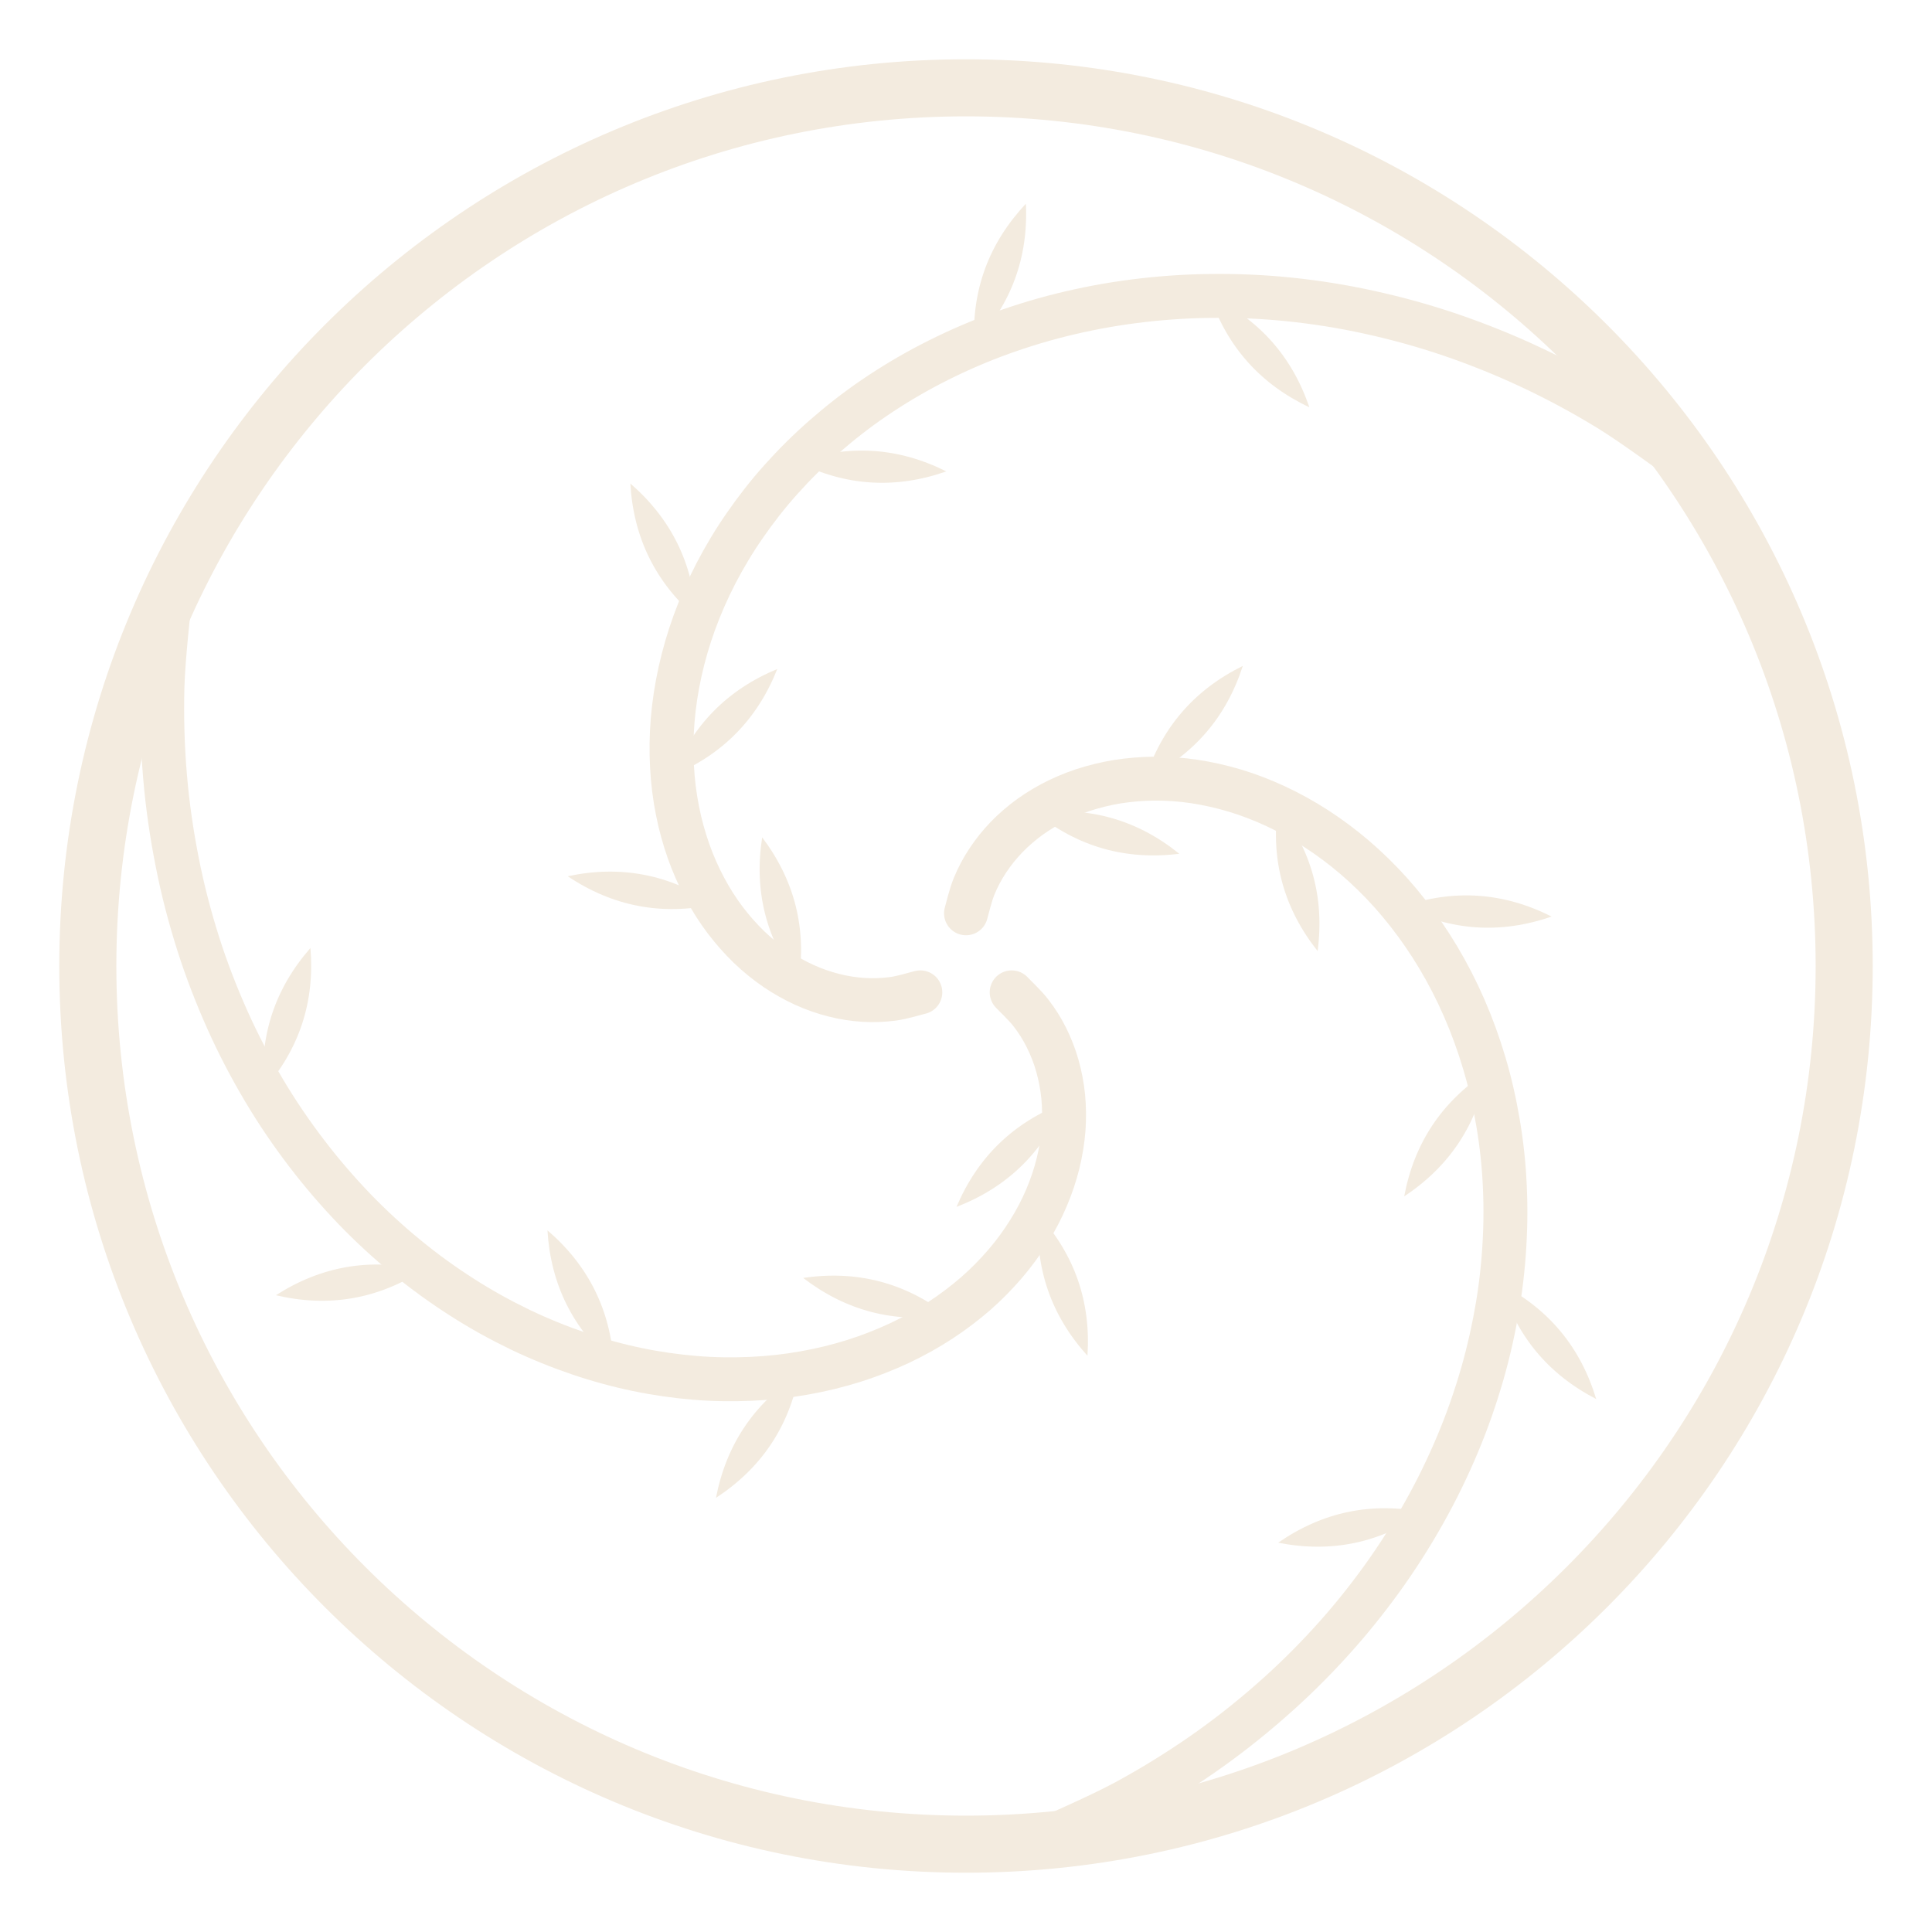
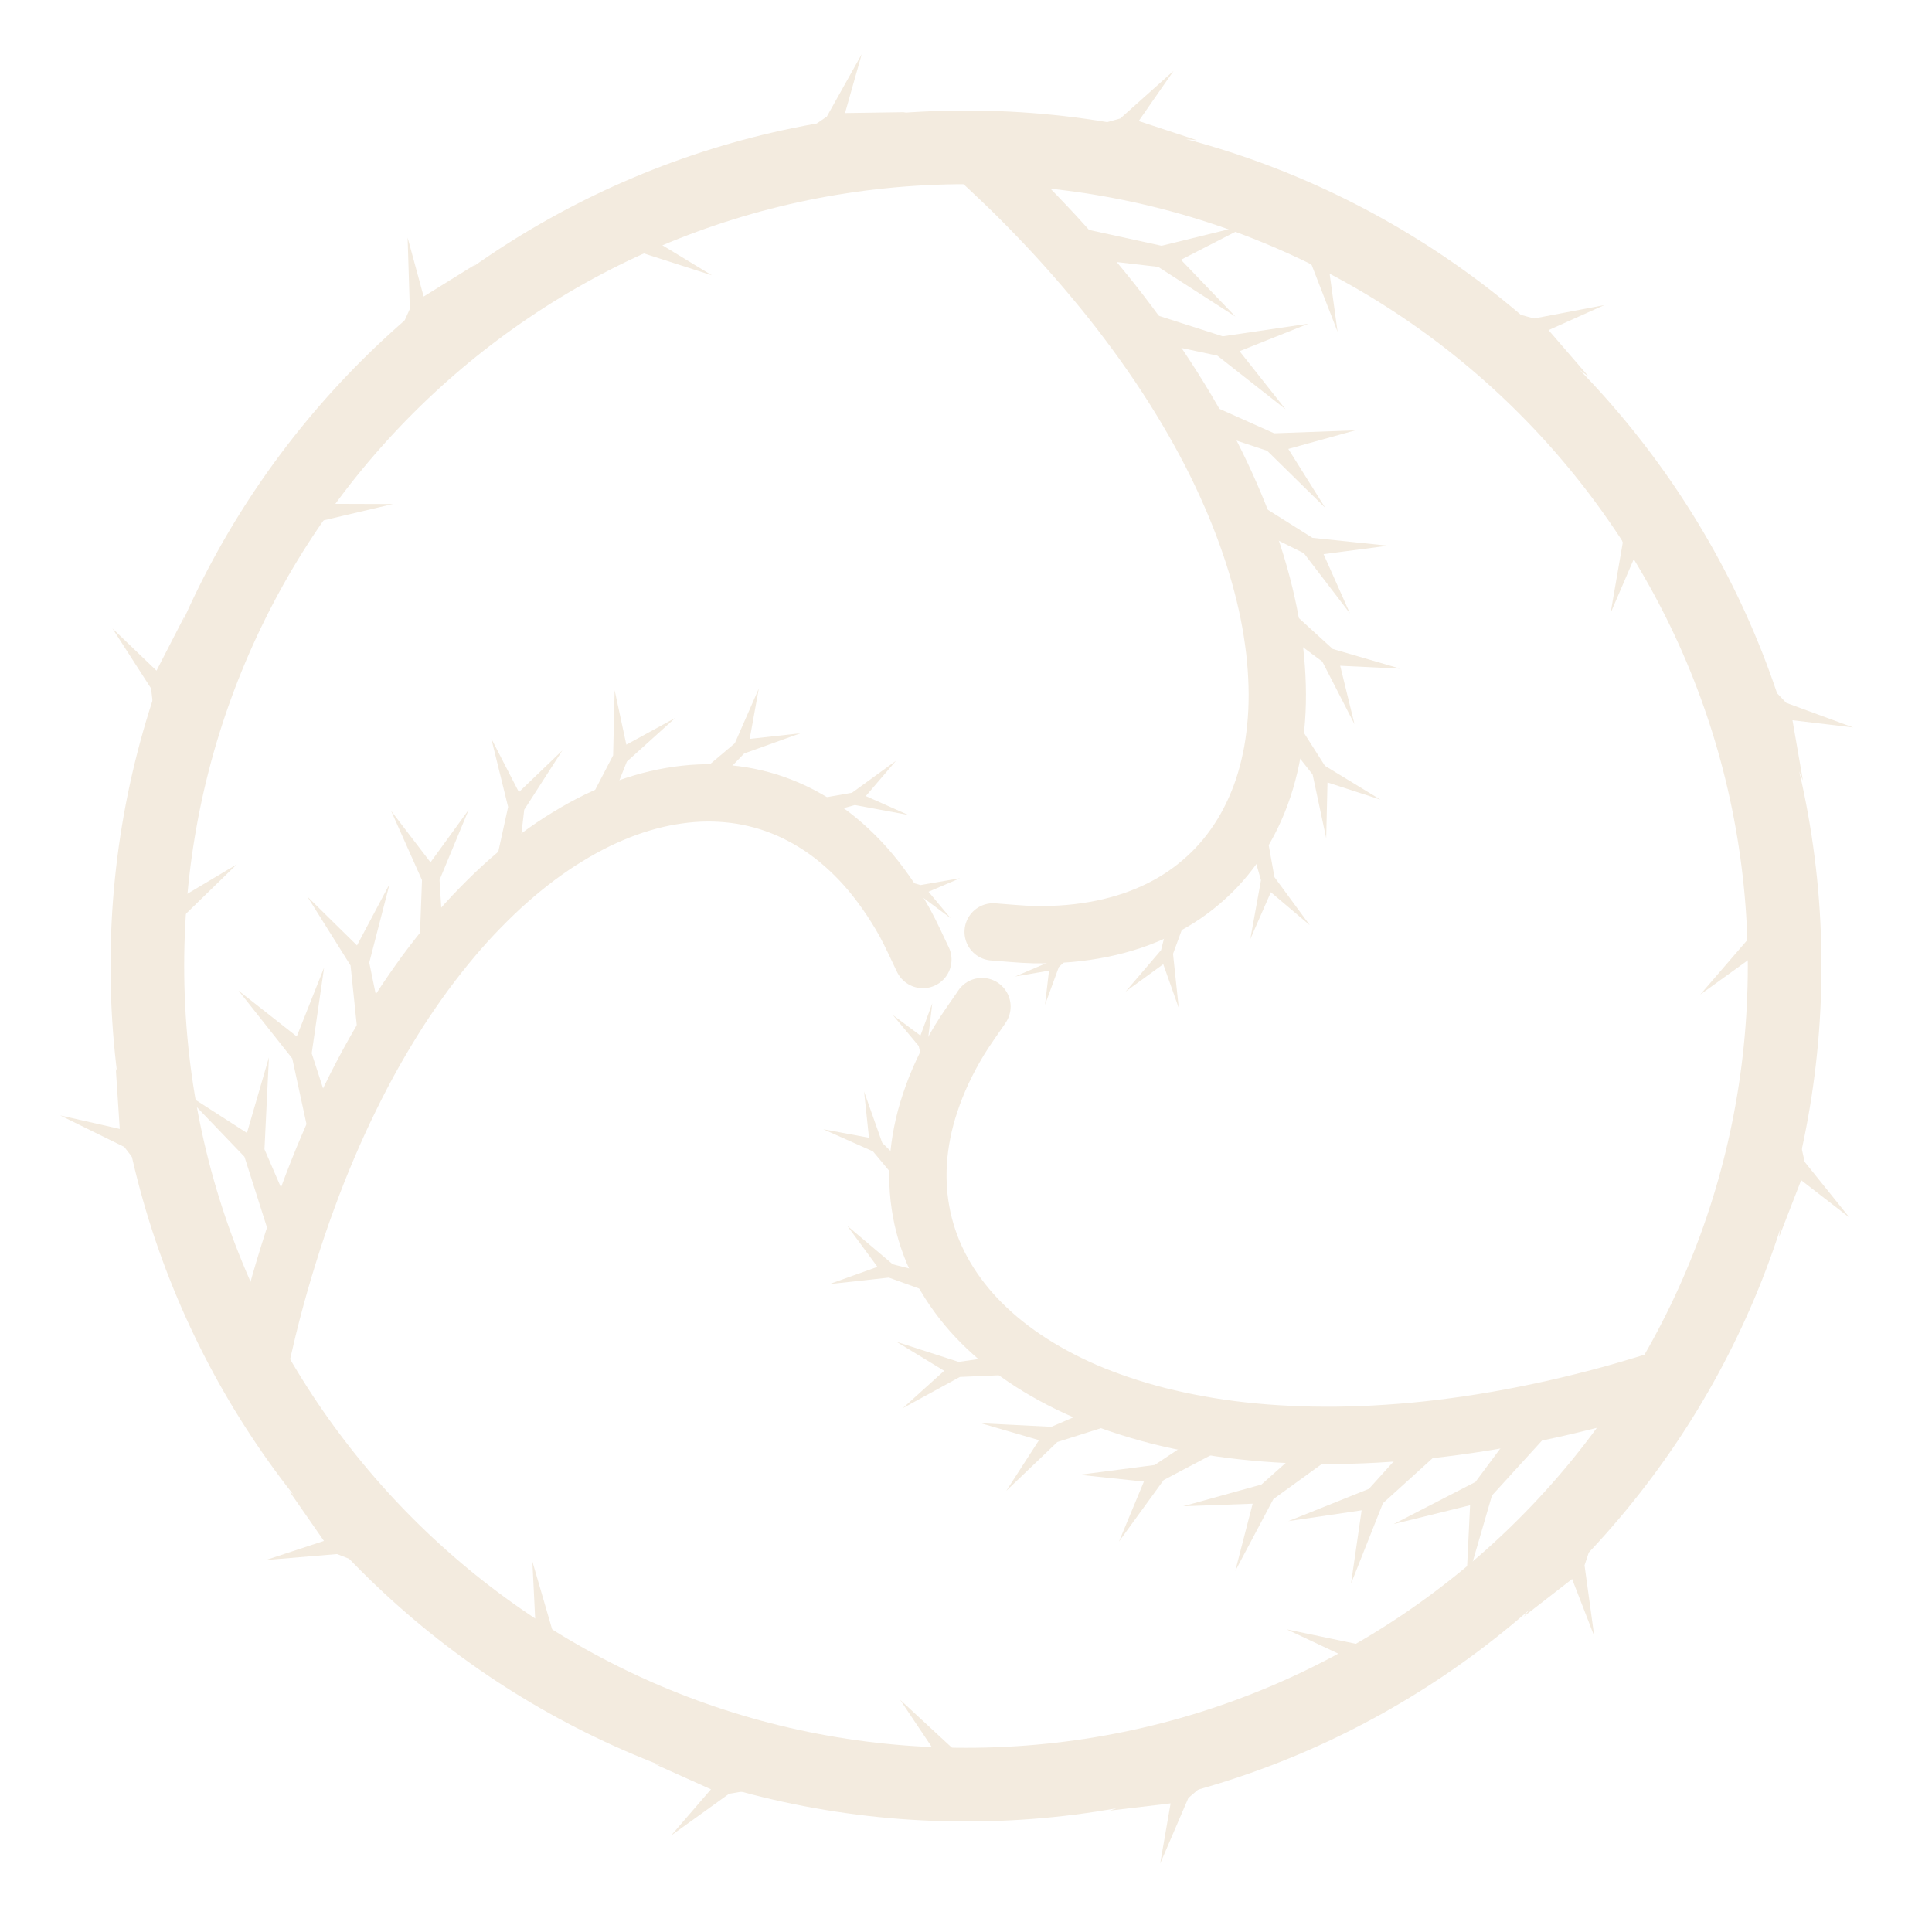
- <svg xmlns="http://www.w3.org/2000/svg" viewBox="-110 -110 220 220" width="220" height="220" role="img" aria-label="Tumbleweeds Volleyball Club">
-   <circle r="100.0" fill="none" stroke="#F3EBDF" stroke-width="6.5" />
-   <path d="M0.00 -6.00C0.15 -6.51 0.51 -8.08 0.93 -9.09C1.34 -10.09 1.86 -11.08 2.48 -12.01C3.10 -12.95 3.82 -13.85 4.63 -14.69C5.44 -15.52 6.35 -16.31 7.34 -17.02C8.33 -17.72 9.41 -18.37 10.56 -18.92C11.71 -19.47 12.94 -19.95 14.22 -20.31C15.51 -20.68 16.87 -20.97 18.26 -21.13C19.66 -21.30 21.12 -21.37 22.60 -21.32C24.08 -21.27 25.60 -21.11 27.13 -20.82C28.66 -20.53 30.23 -20.13 31.78 -19.60C33.32 -19.07 34.89 -18.41 36.42 -17.63C37.96 -16.85 39.49 -15.94 40.97 -14.91C42.45 -13.88 43.92 -12.72 45.31 -11.44C46.71 -10.16 48.07 -8.75 49.34 -7.23C50.61 -5.71 51.83 -4.06 52.95 -2.31C54.07 -0.56 55.11 1.30 56.04 3.26C56.97 5.22 57.80 7.29 58.51 9.44C59.22 11.59 59.82 13.84 60.27 16.15C60.73 18.46 61.07 20.86 61.25 23.31C61.43 25.75 61.48 28.27 61.36 30.82C61.25 33.36 60.99 35.97 60.56 38.58C60.12 41.19 59.54 43.84 58.78 46.48C58.02 49.11 57.10 51.77 56.00 54.39C54.90 57.01 53.63 59.64 52.19 62.20C50.75 64.77 49.14 67.31 47.36 69.78C45.58 72.24 43.63 74.67 41.51 76.99C39.40 79.31 37.11 81.57 34.67 83.70C32.23 85.84 29.63 87.89 26.88 89.80C24.14 91.70 21.23 93.50 18.21 95.14C15.18 96.78 10.30 98.87 8.72 99.62" fill="none" stroke="#F3EBDF" stroke-width="5.0" stroke-linecap="round" />
-   <path d="M7.95 -17.43Q15.13 -11.64 24.29 -12.78Q17.11 -18.57 7.95 -17.43ZM20.40 -21.31Q28.68 -25.38 31.52 -34.17Q23.24 -30.09 20.40 -21.31ZM35.50 -18.09Q34.30 -8.93 40.04 -1.70Q41.24 -10.86 35.50 -18.09ZM49.72 -6.77Q57.96 -2.61 66.68 -5.63Q58.44 -9.79 49.72 -6.77ZM59.31 12.07Q51.60 17.15 49.90 26.23Q57.60 21.14 59.31 12.07ZM60.90 36.23Q63.56 45.07 71.76 49.31Q69.10 40.47 60.90 36.23ZM52.19 62.20Q43.14 60.41 35.55 65.67Q44.61 67.46 52.19 62.20Z" fill="#F3EBDF" />
-   <path d="M5.20 3.00C5.56 3.39 6.74 4.49 7.40 5.35C8.07 6.21 8.66 7.15 9.16 8.15C9.66 9.16 10.09 10.24 10.40 11.35C10.72 12.47 10.95 13.66 11.07 14.87C11.18 16.07 11.20 17.34 11.11 18.60C11.01 19.87 10.80 21.18 10.48 22.48C10.16 23.77 9.72 25.09 9.17 26.38C8.62 27.68 7.95 28.98 7.16 30.23C6.38 31.48 5.48 32.73 4.46 33.91C3.45 35.09 2.32 36.24 1.09 37.32C-0.15 38.39 -1.50 39.42 -2.94 40.36C-4.38 41.30 -5.94 42.17 -7.57 42.94C-9.21 43.70 -10.94 44.39 -12.75 44.96C-14.56 45.53 -16.46 46.00 -18.41 46.34C-20.36 46.69 -22.40 46.92 -24.47 47.01C-26.55 47.10 -28.69 47.08 -30.85 46.90C-33.01 46.72 -35.22 46.41 -37.43 45.95C-39.64 45.49 -41.89 44.88 -44.12 44.12C-46.35 43.36 -48.60 42.45 -50.81 41.39C-53.02 40.32 -55.22 39.11 -57.37 37.73C-59.52 36.36 -61.64 34.83 -63.69 33.15C-65.73 31.48 -67.74 29.64 -69.64 27.67C-71.54 25.69 -73.38 23.56 -75.10 21.30C-76.83 19.04 -78.47 16.63 -79.97 14.10C-81.47 11.57 -82.87 8.90 -84.11 6.13C-85.35 3.35 -86.48 0.45 -87.43 -2.54C-88.38 -5.54 -89.20 -8.65 -89.82 -11.83C-90.45 -15.00 -90.93 -18.29 -91.21 -21.62C-91.49 -24.95 -91.59 -28.36 -91.50 -31.80C-91.40 -35.24 -90.78 -40.52 -90.63 -42.26" fill="none" stroke="#F3EBDF" stroke-width="5.0" stroke-linecap="round" />
-   <path d="M11.13 15.60Q2.52 18.93 -1.08 27.43Q7.53 24.10 11.13 15.60ZM8.25 28.32Q7.64 37.53 13.83 44.38Q14.44 35.17 8.25 28.32ZM-2.09 39.79Q-9.41 34.17 -18.54 35.52Q-11.22 41.14 -2.09 39.79ZM-19.00 46.44Q-26.72 51.50 -28.47 60.56Q-20.74 55.51 -19.00 46.44ZM-40.10 45.33Q-40.66 36.11 -47.66 30.10Q-47.11 39.31 -40.10 45.33ZM-61.83 34.62Q-70.81 32.51 -78.58 37.49Q-69.60 39.61 -61.83 34.62ZM-79.97 14.10Q-73.89 7.15 -74.65 -2.05Q-80.73 4.90 -79.97 14.10Z" fill="#F3EBDF" />
-   <path d="M-5.20 3.00C-5.72 3.12 -7.26 3.60 -8.33 3.74C-9.41 3.88 -10.53 3.93 -11.64 3.86C-12.76 3.79 -13.91 3.62 -15.03 3.33C-16.16 3.05 -17.30 2.65 -18.41 2.15C-19.51 1.65 -20.61 1.03 -21.66 0.32C-22.71 -0.40 -23.74 -1.23 -24.71 -2.16C-25.67 -3.09 -26.59 -4.13 -27.44 -5.25C-28.28 -6.37 -29.07 -7.60 -29.76 -8.91C-30.46 -10.22 -31.08 -11.62 -31.60 -13.09C-32.11 -14.56 -32.55 -16.11 -32.86 -17.72C-33.18 -19.32 -33.39 -21.01 -33.48 -22.73C-33.57 -24.44 -33.55 -26.23 -33.40 -28.03C-33.25 -29.82 -32.97 -31.67 -32.56 -33.52C-32.15 -35.37 -31.61 -37.25 -30.93 -39.12C-30.25 -40.98 -29.43 -42.86 -28.48 -44.70C-27.52 -46.54 -26.43 -48.38 -25.19 -50.16C-23.96 -51.94 -22.59 -53.71 -21.08 -55.39C-19.57 -57.08 -17.92 -58.72 -16.15 -60.27C-14.38 -61.82 -12.47 -63.32 -10.44 -64.70C-8.41 -66.08 -6.25 -67.38 -3.99 -68.55C-1.73 -69.72 0.66 -70.80 3.13 -71.73C5.61 -72.66 8.20 -73.48 10.86 -74.14C13.52 -74.80 16.29 -75.33 19.11 -75.69C21.92 -76.05 24.83 -76.27 27.77 -76.30C30.71 -76.34 33.72 -76.22 36.75 -75.91C39.77 -75.60 42.85 -75.12 45.92 -74.44C48.99 -73.77 52.09 -72.92 55.15 -71.88C58.22 -70.83 61.30 -69.60 64.32 -68.18C67.35 -66.76 70.36 -65.14 73.29 -63.34C76.22 -61.53 80.48 -58.35 81.92 -57.36" fill="none" stroke="#F3EBDF" stroke-width="5.0" stroke-linecap="round" />
-   <path d="M-19.07 1.84Q-17.65 -7.28 -23.21 -14.65Q-24.63 -5.53 -19.07 1.84ZM-28.65 -7.01Q-36.32 -12.15 -45.35 -10.22Q-37.68 -5.08 -28.65 -7.01ZM-33.41 -21.70Q-24.89 -25.24 -21.49 -33.82Q-30.02 -30.28 -33.41 -21.70ZM-30.72 -39.68Q-31.24 -48.89 -38.22 -54.94Q-37.70 -45.72 -30.72 -39.68ZM-19.20 -57.39Q-10.95 -53.27 -2.24 -56.32Q-10.49 -60.45 -19.20 -57.39ZM0.93 -70.85Q7.25 -77.58 6.82 -86.80Q0.50 -80.07 0.93 -70.85ZM27.77 -76.30Q30.75 -67.57 39.10 -63.62Q36.12 -72.36 27.77 -76.30Z" fill="#F3EBDF" />
+ <svg xmlns="http://www.w3.org/2000/svg" viewBox="-118.0 -118.0 236.0 236.0" width="236.0" height="236.0" role="img" aria-label="Tumbleweeds Volleyball Club">
+   <circle r="100.0" fill="none" stroke="#F3EBDF" stroke-width="9.0" />
+   <path d="M0.00 -100.00C0.95 -99.11 3.88 -96.42 5.70 -94.63C7.52 -92.84 9.25 -91.04 10.91 -89.25C12.56 -87.45 14.14 -85.65 15.63 -83.86C17.13 -82.07 18.55 -80.28 19.88 -78.50C21.22 -76.72 22.48 -74.94 23.67 -73.17C24.85 -71.41 25.96 -69.65 26.99 -67.91C28.03 -66.16 28.98 -64.43 29.87 -62.72C30.75 -61.00 31.56 -59.30 32.29 -57.62C33.03 -55.94 33.69 -54.28 34.28 -52.64C34.87 -51.00 35.39 -49.39 35.84 -47.80C36.29 -46.21 36.67 -44.64 36.98 -43.10C37.29 -41.57 37.52 -40.06 37.70 -38.58C37.87 -37.11 37.97 -35.66 38.01 -34.25C38.05 -32.84 38.02 -31.46 37.92 -30.13C37.82 -28.79 37.66 -27.49 37.44 -26.23C37.21 -24.97 36.92 -23.75 36.57 -22.58C36.22 -21.41 35.80 -20.28 35.32 -19.20C34.84 -18.12 34.30 -17.08 33.70 -16.10C33.10 -15.12 32.44 -14.19 31.72 -13.31C31.00 -12.43 30.22 -11.60 29.38 -10.84C28.54 -10.07 27.65 -9.36 26.69 -8.70C25.74 -8.05 24.73 -7.46 23.66 -6.93C22.60 -6.41 21.47 -5.94 20.30 -5.54C19.12 -5.15 17.89 -4.81 16.61 -4.55C15.32 -4.29 13.98 -4.09 12.59 -3.97C11.21 -3.85 9.76 -3.80 8.27 -3.83C6.78 -3.86 4.41 -4.09 3.64 -4.14C2.87 -4.20 3.64 -4.14 3.64 -4.14" fill="none" stroke="#F3EBDF" stroke-width="7.0" stroke-linecap="round" />
+   <path d="M86.60 50.00C85.35 50.38 81.57 51.57 79.10 52.25C76.64 52.93 74.22 53.53 71.84 54.07C69.45 54.60 67.11 55.07 64.81 55.47C62.51 55.87 60.25 56.20 58.04 56.47C55.83 56.74 53.66 56.94 51.54 57.08C49.41 57.23 47.34 57.31 45.31 57.33C43.29 57.35 41.31 57.32 39.38 57.22C37.45 57.13 35.58 56.98 33.76 56.78C31.93 56.58 30.16 56.32 28.45 56.01C26.73 55.70 25.07 55.34 23.47 54.94C21.87 54.53 20.32 54.07 18.84 53.57C17.36 53.07 15.93 52.53 14.56 51.94C13.20 51.35 11.89 50.71 10.66 50.04C9.42 49.37 8.24 48.65 7.13 47.90C6.02 47.15 4.97 46.36 4.00 45.54C3.02 44.71 2.11 43.85 1.27 42.96C0.43 42.07 -0.34 41.14 -1.03 40.19C-1.73 39.24 -2.36 38.25 -2.91 37.24C-3.46 36.23 -3.94 35.19 -4.34 34.12C-4.74 33.06 -5.06 31.97 -5.31 30.86C-5.55 29.75 -5.72 28.62 -5.81 27.47C-5.89 26.32 -5.90 25.15 -5.83 23.96C-5.75 22.77 -5.59 21.57 -5.35 20.35C-5.11 19.13 -4.78 17.90 -4.36 16.66C-3.95 15.41 -3.45 14.16 -2.86 12.89C-2.27 11.63 -1.59 10.36 -0.82 9.08C-0.05 7.80 1.34 5.87 1.77 5.23C2.20 4.58 1.77 5.23 1.77 5.23" fill="none" stroke="#F3EBDF" stroke-width="7.0" stroke-linecap="round" />
+   <path d="M-86.60 50.00C-86.30 48.73 -85.45 44.85 -84.80 42.38C-84.16 39.91 -83.47 37.51 -82.74 35.18C-82.02 32.85 -81.25 30.58 -80.44 28.39C-79.64 26.20 -78.80 24.08 -77.92 22.03C-77.05 19.98 -76.14 18.00 -75.20 16.09C-74.27 14.18 -73.30 12.34 -72.31 10.58C-71.31 8.81 -70.29 7.12 -69.25 5.49C-68.20 3.87 -67.13 2.32 -66.05 0.84C-64.96 -0.63 -63.85 -2.04 -62.73 -3.37C-61.61 -4.70 -60.47 -5.96 -59.31 -7.14C-58.16 -8.32 -56.99 -9.44 -55.82 -10.47C-54.64 -11.51 -53.45 -12.47 -52.26 -13.36C-51.07 -14.24 -49.87 -15.06 -48.66 -15.79C-47.46 -16.53 -46.25 -17.19 -45.05 -17.78C-43.84 -18.36 -42.64 -18.87 -41.44 -19.31C-40.23 -19.74 -39.03 -20.10 -37.84 -20.38C-36.65 -20.66 -35.46 -20.86 -34.29 -20.99C-33.11 -21.12 -31.95 -21.17 -30.80 -21.14C-29.65 -21.11 -28.51 -21.00 -27.38 -20.82C-26.26 -20.63 -25.16 -20.37 -24.07 -20.03C-22.99 -19.68 -21.92 -19.26 -20.88 -18.76C-19.85 -18.26 -18.83 -17.68 -17.84 -17.03C-16.85 -16.37 -15.88 -15.63 -14.95 -14.81C-14.02 -13.99 -13.11 -13.09 -12.24 -12.11C-11.37 -11.13 -10.54 -10.06 -9.74 -8.92C-8.94 -7.78 -8.17 -6.55 -7.45 -5.25C-6.73 -3.94 -5.75 -1.78 -5.41 -1.08C-5.07 -0.39 -5.41 -1.08 -5.41 -1.08" fill="none" stroke="#F3EBDF" stroke-width="7.0" stroke-linecap="round" />
+   <path d="M9.03 -87.08L23.83 -85.36L24.25 -87.90L9.70 -91.08ZM24.51 -85.37L34.81 -90.66L34.81 -90.66L23.57 -87.90ZM23.18 -85.59L32.92 -79.32L32.92 -79.32L24.90 -87.68ZM17.35 -77.41L31.06 -74.48L31.69 -76.81L18.33 -81.10ZM31.71 -74.42L41.83 -78.46L41.83 -78.46L31.04 -76.87ZM30.47 -74.74L39.04 -68.00L39.04 -68.00L32.27 -76.55ZM24.63 -66.97L37.11 -62.83L37.93 -64.94L25.92 -70.31ZM37.71 -62.70L47.56 -65.43L47.56 -65.43L37.34 -65.06ZM36.59 -63.13L43.88 -55.97L43.88 -55.97L38.45 -64.63ZM30.54 -55.76L41.54 -50.29L42.58 -52.14L32.18 -58.68ZM42.07 -50.10L51.54 -51.34L51.54 -51.34L42.04 -52.33ZM41.10 -50.65L46.90 -43.07L46.90 -43.07L43.02 -51.79ZM34.59 -43.83L43.75 -37.02L45.00 -38.54L36.57 -46.23ZM44.20 -36.75L53.06 -36.32L53.06 -36.32L44.55 -38.80ZM43.41 -37.41L47.46 -29.53L47.46 -29.53L45.35 -38.14ZM35.98 -31.47L42.50 -23.19L43.98 -24.24L38.32 -33.13ZM42.84 -22.85L50.63 -20.32L50.63 -20.32L43.64 -24.58ZM42.29 -23.63L44.00 -15.61L44.00 -15.61L44.19 -23.80ZM33.45 -19.54L36.10 -10.24L37.72 -10.62L36.01 -20.14ZM36.27 -9.83L42.00 -4.98L42.00 -4.98L37.55 -11.03ZM36.07 -10.69L34.73 -3.29L34.73 -3.29L37.75 -10.18ZM25.95 -10.24L23.77 -1.72L25.21 -1.27L28.24 -9.53ZM23.71 -1.31L25.99 5.13L25.99 5.13L25.27 -1.67ZM23.95 -2.08L19.50 3.12L19.50 3.12L25.03 -0.90ZM14.64 -5.46L10.41 -0.53L11.23 0.24L15.93 -4.25ZM10.24 -0.28L9.65 4.74L9.65 4.74L11.39 -0.01ZM10.65 -0.71L6.01 1.28L6.01 1.28L10.99 0.42ZM70.90 51.36L62.01 63.32L64.00 64.95L74.03 53.94ZM61.67 63.91L61.11 75.48L61.11 75.48L64.34 64.36ZM62.53 62.87L52.24 68.17L52.24 68.17L63.48 65.40ZM58.37 53.73L48.97 64.14L50.68 65.85L61.07 56.43ZM48.59 64.67L47.03 75.45L47.03 75.45L51.05 65.32ZM49.49 63.76L39.37 67.81L39.37 67.81L50.15 66.22ZM45.68 54.81L35.85 63.55L37.27 65.32L47.93 57.60ZM35.45 64.01L32.89 73.90L32.89 73.90L37.68 64.87ZM36.38 63.26L26.53 65.99L26.53 65.99L36.75 65.62ZM33.02 54.33L22.79 61.12L23.87 62.94L34.73 57.20ZM22.35 61.49L18.69 70.30L18.69 70.30L24.30 62.58ZM23.31 60.92L13.85 62.15L13.85 62.15L23.34 63.15ZM20.66 51.87L10.18 56.40L10.87 58.24L21.75 54.78ZM9.73 56.66L4.92 64.11L4.92 64.11L11.33 57.98ZM10.70 56.30L1.84 55.86L1.84 55.86L10.36 58.34ZM9.27 46.89L-1.17 48.40L-1.00 50.21L9.53 49.75ZM-1.64 48.52L-7.72 54.01L-7.72 54.01L-0.53 50.08ZM-0.68 48.43L-8.48 45.91L-8.48 45.91L-1.48 50.17ZM0.20 38.74L-9.18 36.38L-9.66 37.98L-0.57 41.26ZM-9.62 36.32L-16.69 38.86L-16.69 38.86L-9.22 38.04ZM-8.78 36.58L-14.51 31.73L-14.51 31.73L-10.06 37.78ZM-4.11 27.60L-10.40 21.44L-11.51 22.47L-5.87 29.22ZM-10.72 21.19L-17.44 19.94L-17.44 19.94L-11.19 22.72ZM-10.17 21.78L-12.45 15.33L-12.45 15.33L-11.73 22.13ZM-2.59 15.41L-4.75 9.28L-5.82 9.60L-4.29 15.92ZM-4.88 9.01L-8.93 5.99L-8.93 5.99L-5.69 9.87ZM-4.71 9.58L-4.12 4.56L-4.12 4.56L-5.86 9.30ZM-79.93 35.72L-85.84 22.05L-88.25 22.95L-83.73 37.14ZM-86.19 21.45L-95.92 15.19L-95.92 15.19L-87.91 23.54ZM-85.71 22.72L-85.15 11.16L-85.15 11.16L-88.38 22.27ZM-75.71 23.68L-80.03 10.34L-82.37 10.97L-79.40 24.68ZM-80.30 9.75L-88.86 3.01L-88.86 3.01L-82.10 11.55ZM-79.97 10.98L-78.41 0.19L-78.41 0.19L-82.43 10.32ZM-70.31 12.16L-72.96 -0.73L-75.21 -0.38L-73.85 12.70ZM-73.16 -1.30L-80.45 -8.47L-80.45 -8.47L-75.02 0.19ZM-72.97 -0.12L-70.41 -10.02L-70.41 -10.02L-75.20 -0.99ZM-63.56 1.43L-64.33 -10.83L-66.44 -10.80L-66.90 1.47ZM-64.43 -11.38L-70.23 -18.96L-70.23 -18.96L-66.34 -10.24ZM-64.41 -10.27L-60.75 -19.08L-60.75 -19.08L-66.36 -11.36ZM-55.25 -8.04L-53.93 -19.38L-55.87 -19.71L-58.32 -8.56ZM-53.93 -19.91L-57.99 -27.79L-57.99 -27.79L-55.87 -19.18ZM-54.10 -18.88L-49.30 -26.34L-49.30 -26.34L-55.70 -20.20ZM-45.24 -15.42L-41.33 -25.21L-42.98 -25.97L-47.85 -16.62ZM-41.20 -25.68L-42.92 -33.69L-42.92 -33.69L-43.11 -25.50ZM-41.60 -24.81L-35.52 -30.30L-35.52 -30.30L-42.71 -26.37ZM-33.65 -19.19L-26.92 -26.14L-28.06 -27.36L-35.45 -21.12ZM-26.65 -26.49L-25.31 -33.89L-25.31 -33.89L-28.33 -27.00ZM-27.29 -25.89L-20.22 -28.43L-20.22 -28.43L-27.69 -27.60ZM-21.84 -17.36L-13.37 -19.72L-13.70 -21.20L-22.37 -19.69ZM-12.99 -19.88L-8.55 -25.07L-8.55 -25.07L-14.08 -21.05ZM-13.77 -19.70L-7.05 -18.45L-7.05 -18.45L-13.30 -21.23ZM-12.05 -9.95L-5.66 -8.75L-5.40 -9.84L-11.64 -11.67ZM-5.37 -8.73L-0.72 -10.72L-0.72 -10.72L-5.70 -9.86ZM-5.94 -8.87L-1.89 -5.85L-1.89 -5.85L-5.13 -9.73Z" fill="#F3EBDF" />
+   <path d="M8.99 -97.50L19.76 -101.72L19.13 -103.61L7.99 -100.49ZM20.23 -101.97L25.36 -109.35L25.36 -109.35L18.66 -103.36ZM19.23 -101.63L28.19 -100.88L28.19 -100.88L19.65 -103.69ZM33.93 -93.25L42.44 -85.42L43.86 -86.81L36.18 -95.46ZM42.87 -85.10L51.75 -83.73L51.75 -83.73L43.43 -87.13ZM42.14 -85.85L45.39 -77.47L45.39 -77.47L44.17 -86.38ZM57.84 -79.01L69.24 -77.07L69.67 -79.02L58.52 -82.08ZM69.77 -77.05L77.97 -80.73L77.97 -80.73L69.14 -79.05ZM68.75 -77.27L76.04 -72.02L76.04 -72.02L70.17 -78.82ZM77.05 -62.54L80.31 -51.44L82.25 -51.91L80.11 -63.27ZM80.52 -50.95L87.42 -45.20L87.42 -45.20L82.04 -52.40ZM80.27 -51.97L78.74 -43.12L78.74 -43.12L82.29 -51.37ZM90.23 -38.03L99.01 -30.50L100.38 -31.95L92.40 -40.32ZM99.45 -30.20L108.37 -29.14L108.37 -29.14L99.94 -32.24ZM98.69 -30.93L102.23 -22.67L102.23 -22.67L100.70 -31.52ZM98.24 -14.02L95.32 -2.83L97.22 -2.24L101.25 -13.08ZM95.25 -2.31L98.20 6.18L98.20 6.18L97.30 -2.76ZM95.56 -3.31L89.69 3.49L89.69 3.49L96.98 -1.76ZM96.95 13.77L100.59 24.75L102.51 24.21L99.98 12.93ZM100.81 25.23L107.92 30.73L107.92 30.73L102.29 23.73ZM100.53 24.22L99.32 33.12L99.32 33.12L102.57 24.74ZM76.07 61.65L73.54 72.94L75.47 73.47L79.11 62.50ZM73.49 73.47L76.74 81.85L76.74 81.85L75.52 72.94ZM73.77 72.46L68.14 79.46L68.14 79.46L75.24 73.95ZM58.64 80.02L47.44 82.89L47.84 84.84L59.27 83.10ZM46.94 83.08L40.96 89.78L40.96 89.78L48.34 84.65ZM47.97 82.87L39.18 81.03L39.18 81.03L47.31 84.86ZM33.55 91.99L25.57 100.36L26.95 101.81L35.72 94.28ZM25.25 100.79L23.72 109.64L23.72 109.64L27.27 101.38ZM26.01 100.07L17.58 103.17L17.58 103.17L26.50 102.11ZM9.16 98.78L-1.92 95.47L-2.59 97.35L8.11 101.75ZM-2.45 95.38L-11.03 98.04L-11.03 98.04L-2.06 97.45ZM-1.46 95.73L-8.05 89.63L-8.05 89.63L-3.05 97.09ZM-18.52 96.16L-29.67 99.22L-29.24 101.17L-17.84 99.23ZM-30.16 99.42L-36.03 106.22L-36.03 106.22L-28.74 100.97ZM-29.14 99.19L-37.96 97.51L-37.96 97.51L-29.77 101.19ZM-42.93 89.44L-50.72 80.89L-52.26 82.16L-45.36 91.44ZM-51.13 80.54L-59.85 78.40L-59.85 78.40L-51.86 82.51ZM-50.46 81.35L-52.97 72.73L-52.97 72.73L-52.53 81.70ZM-65.32 72.95L-76.46 69.84L-77.09 71.73L-66.32 75.94ZM-76.98 69.75L-85.52 72.56L-85.52 72.56L-76.56 71.81ZM-75.99 70.09L-82.69 64.10L-82.69 64.10L-77.56 71.48ZM-93.53 28.99L-101.47 20.59L-102.99 21.88L-95.93 31.04ZM-101.88 20.24L-110.65 18.25L-110.65 18.25L-102.58 22.22ZM-101.20 21.04L-103.86 12.46L-103.86 12.46L-103.27 21.42ZM-99.12 4.29L-95.23 -6.60L-97.08 -7.36L-102.03 3.09ZM-95.11 -7.12L-97.32 -15.83L-97.32 -15.83L-97.20 -6.85ZM-95.52 -6.15L-89.07 -12.42L-89.07 -12.42L-96.79 -7.82ZM-95.13 -23.22L-97.61 -34.52L-99.58 -34.19L-98.24 -22.70ZM-97.78 -35.02L-104.27 -41.24L-104.27 -41.24L-99.40 -33.68ZM-97.61 -33.98L-95.47 -42.71L-95.47 -42.71L-99.58 -34.72ZM-87.22 -47.28L-78.28 -54.62L-79.47 -56.22L-89.10 -49.81ZM-77.91 -55.00L-75.32 -63.60L-75.32 -63.60L-79.84 -55.84ZM-78.76 -54.37L-70.01 -56.43L-70.01 -56.43L-78.99 -56.46ZM-69.66 -68.83L-65.96 -79.79L-67.82 -80.52L-72.59 -69.98ZM-65.85 -80.31L-68.21 -88.98L-68.21 -88.98L-67.93 -80.00ZM-66.24 -79.33L-59.91 -85.71L-59.91 -85.71L-67.55 -80.97ZM-50.50 -85.40L-39.06 -87.08L-39.25 -89.07L-50.81 -88.54ZM-38.55 -87.22L-31.89 -93.26L-31.89 -93.26L-39.77 -88.93ZM-39.59 -87.12L-31.04 -84.37L-31.04 -84.37L-38.72 -89.03ZM-24.36 -94.85L-15.55 -102.34L-16.77 -103.92L-26.28 -97.35ZM-15.19 -102.73L-12.74 -111.38L-12.74 -111.38L-17.13 -103.53ZM-16.02 -102.09L-7.31 -104.30L-7.31 -104.30L-16.30 -104.17Z" fill="#F3EBDF" />
</svg>
